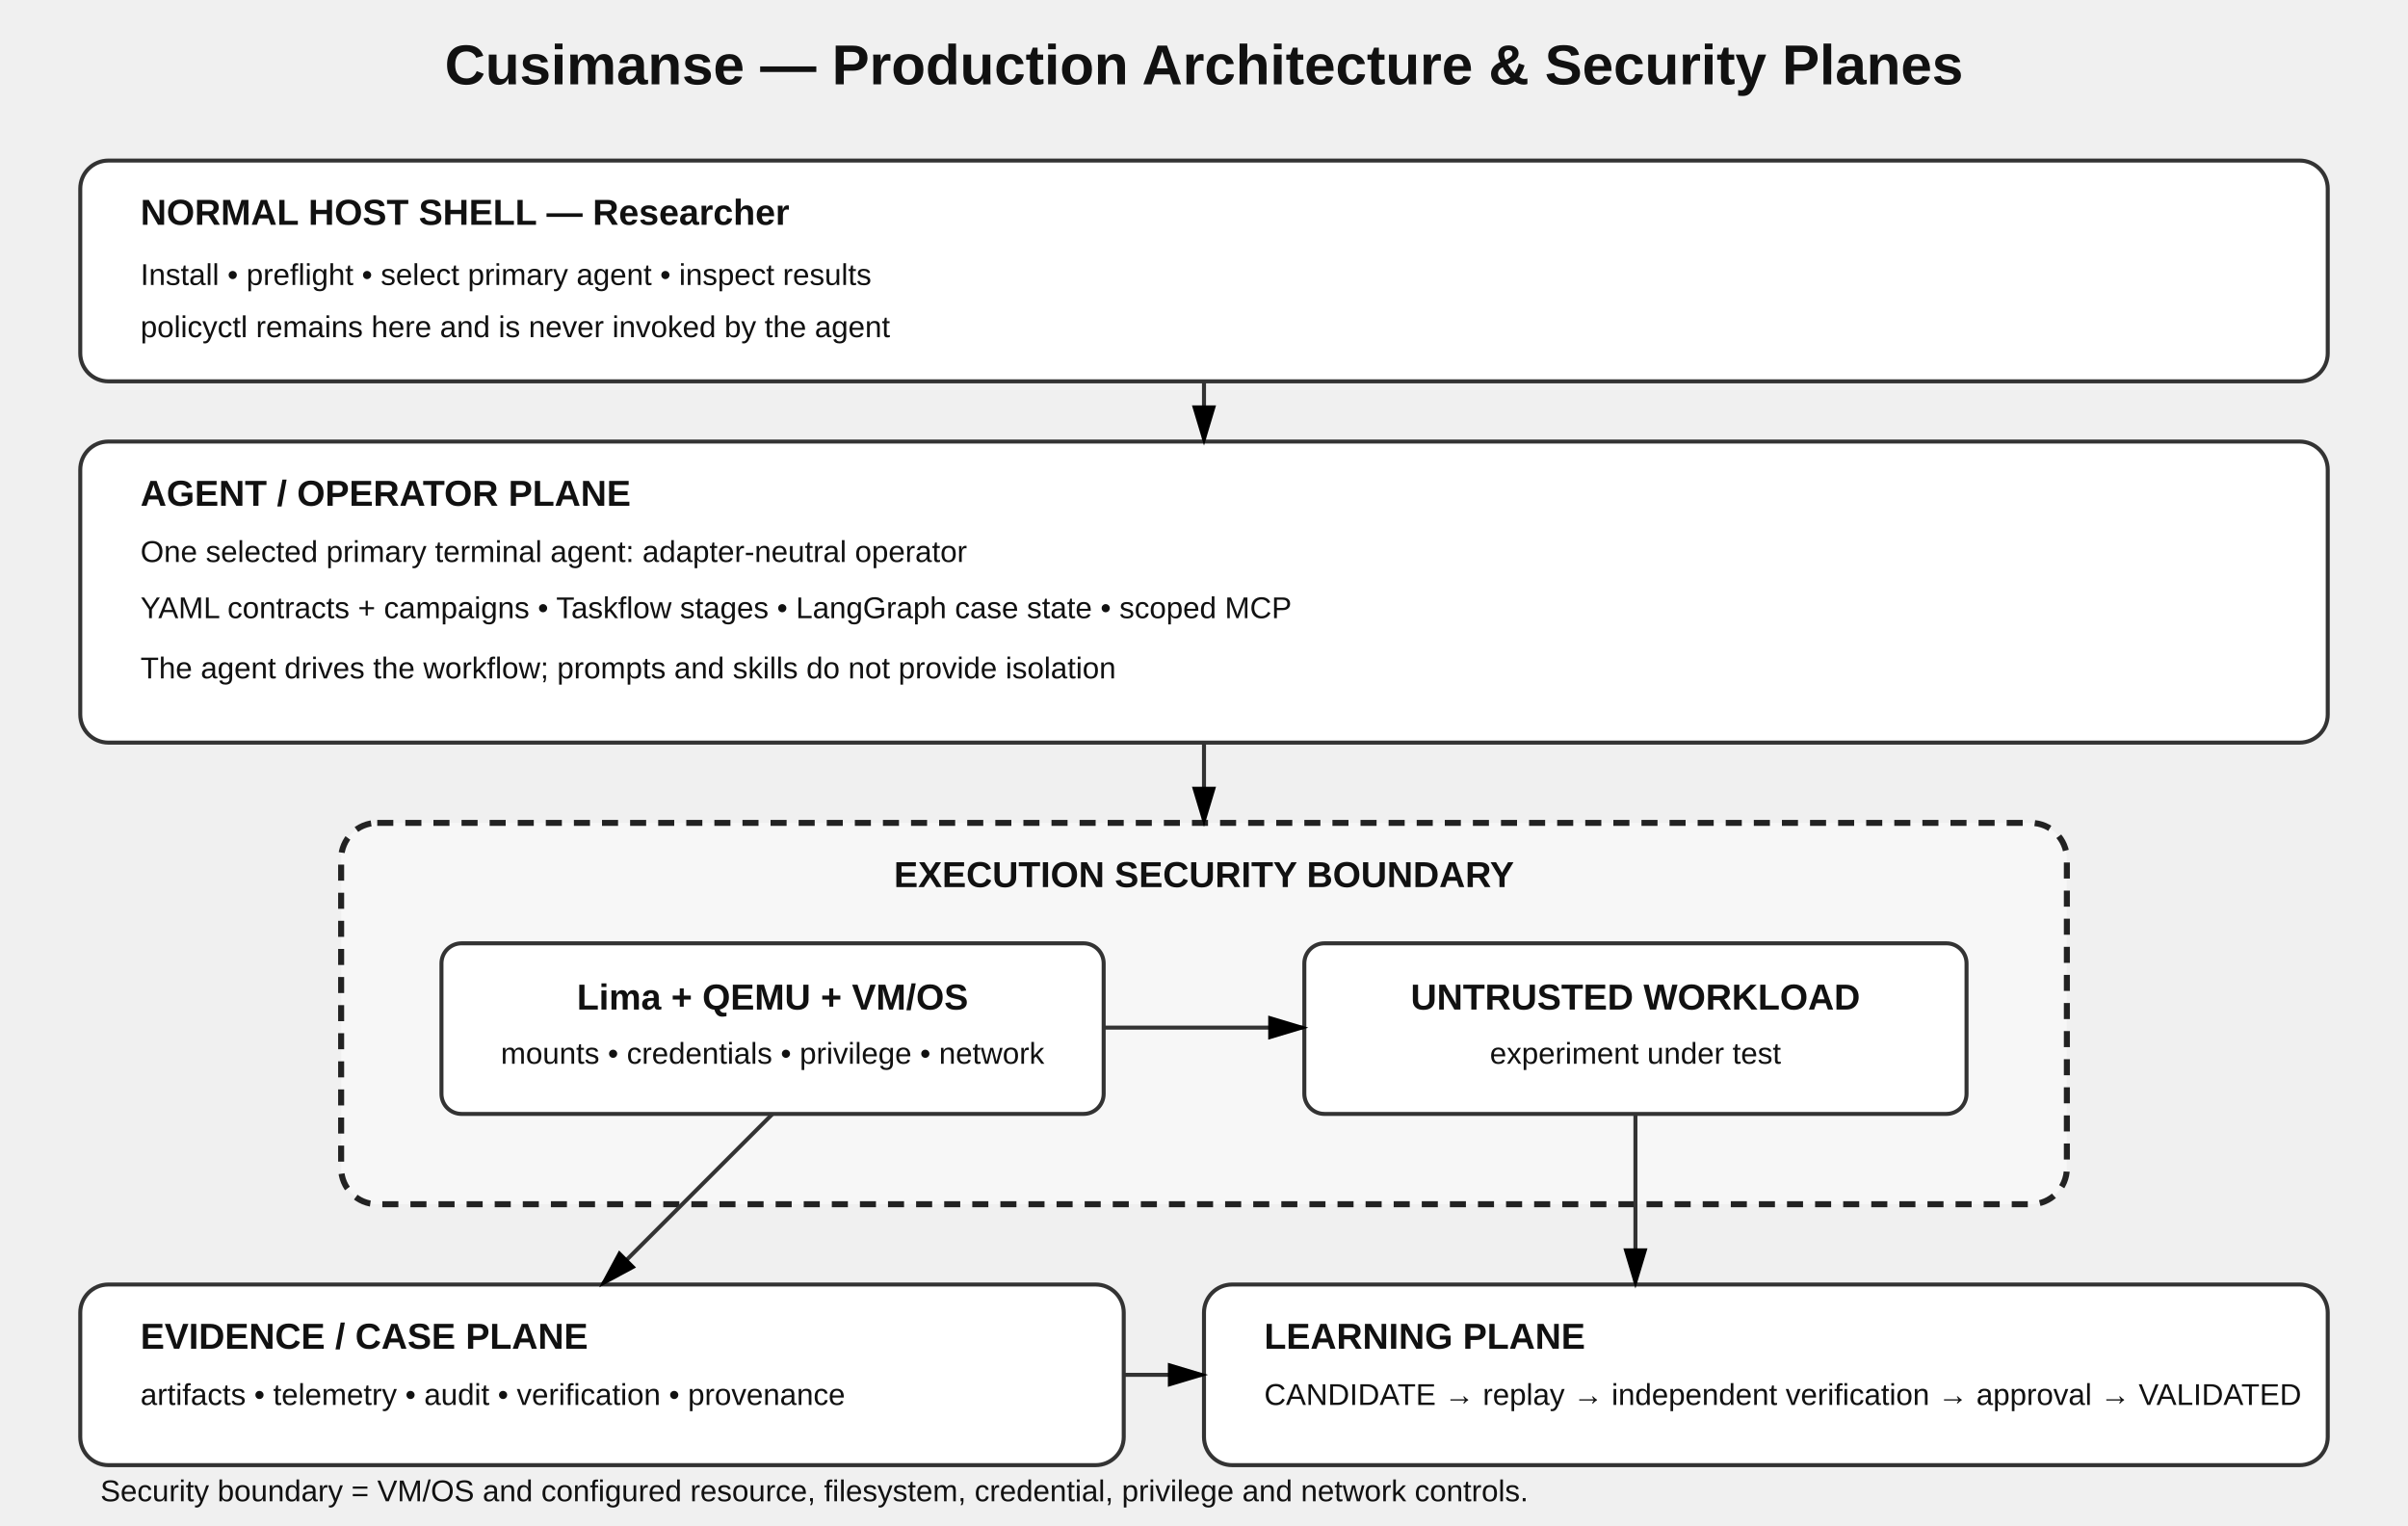
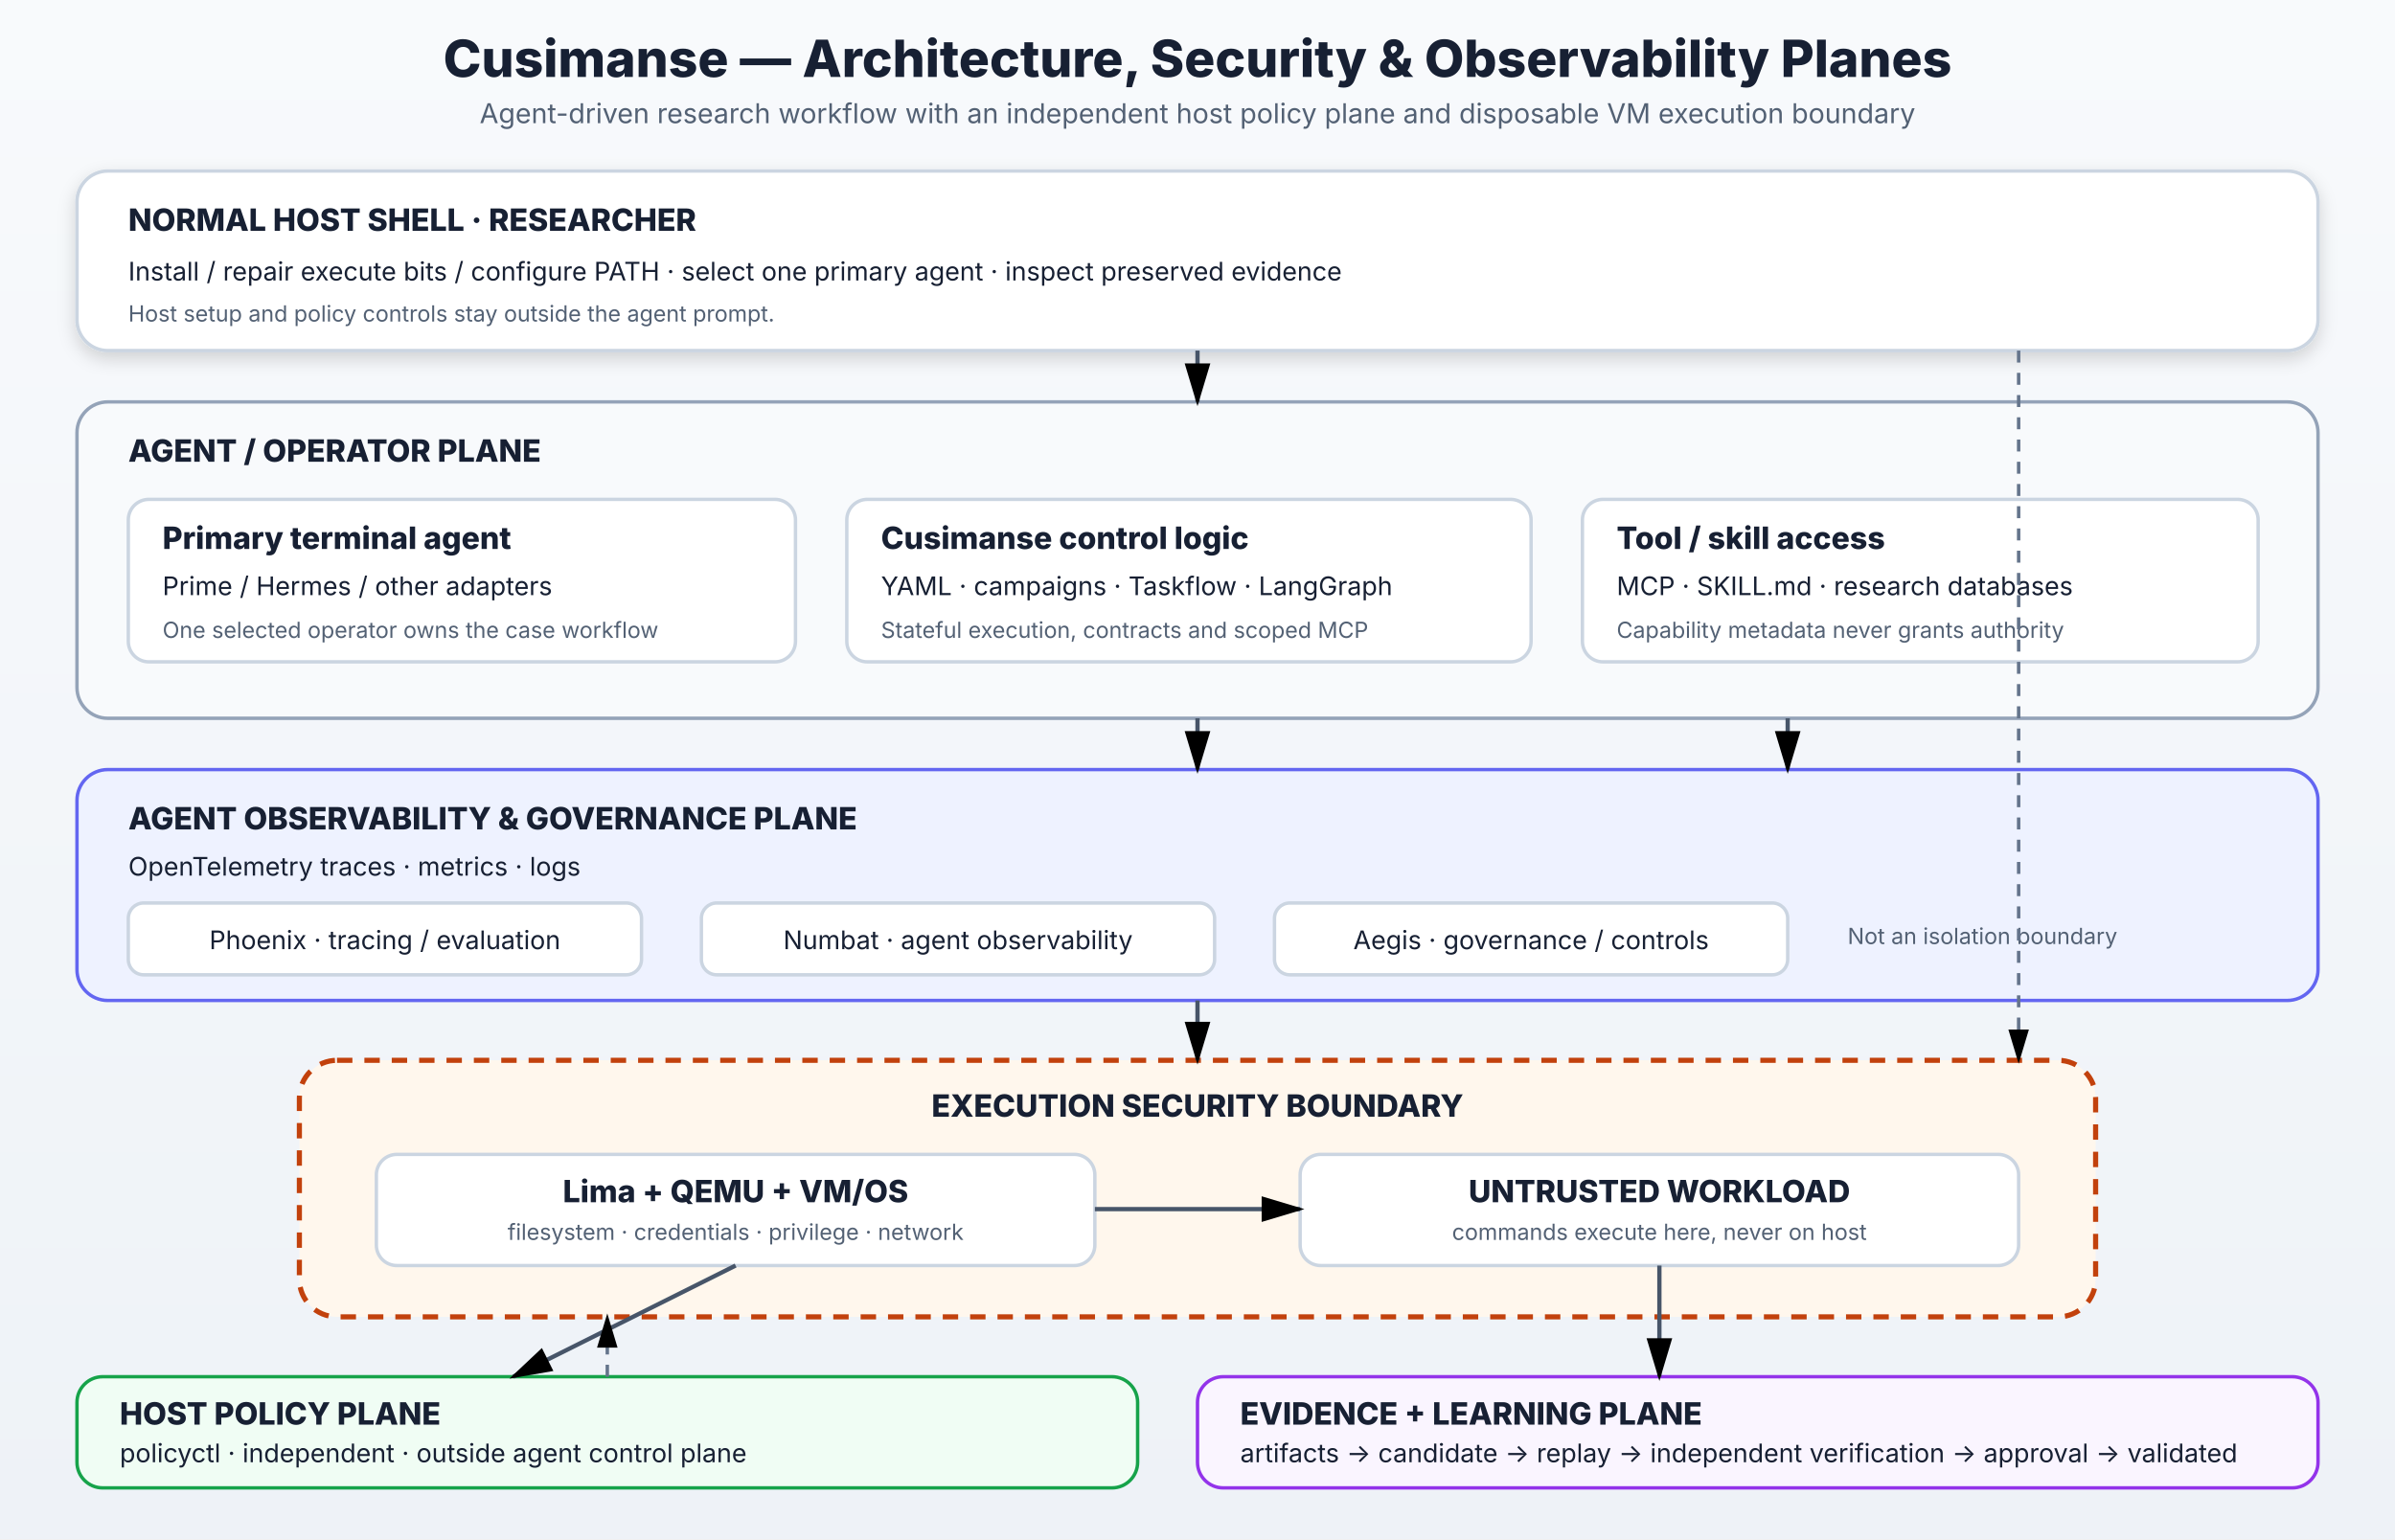
- <svg xmlns="http://www.w3.org/2000/svg" width="1200" height="760" viewBox="0 0 1200 760">
+ <svg xmlns="http://www.w3.org/2000/svg" width="1400" height="900" viewBox="0 0 1400 900">
  <defs>
-     <marker id="a" markerWidth="10" markerHeight="10" refX="9" refY="3" orient="auto">
+     <linearGradient id="bg" x2="0" y2="1">
+       <stop stop-color="#f8fafc" />
+       <stop offset="1" stop-color="#eef2f7" />
+     </linearGradient>
+     <filter id="shadow" x="-20%" y="-20%" width="140%" height="140%">
+       <feDropShadow dx="0" dy="4" stdDeviation="5" flood-opacity=".16" />
+     </filter>
+     <marker id="arrow" markerWidth="10" markerHeight="10" refX="9" refY="3" orient="auto">
      <path d="M0,0 L10,3 L0,6 Z" />
    </marker>
-     <style>text{font-family:Arial,sans-serif;fill:#111}.box{fill:#fff;stroke:#333;stroke-width:2}.boundary{fill:#f7f7f7;stroke:#222;stroke-width:3;stroke-dasharray:8 6}.arrow{stroke:#333;stroke-width:2;fill:none;marker-end:url(#a)}.title{font-size:28px;font-weight:700}.head{font-size:18px;font-weight:700}.small{font-size:15px}</style>
+     <style>text{font-family:Inter,Arial,sans-serif;fill:#172033}.title{font-size:30px;font-weight:800}.subtitle{font-size:16px;fill:#536174}.h{font-size:18px;font-weight:800}.b{font-size:15px}.s{font-size:13px;fill:#536174}.card{fill:#fff;stroke:#cbd5e1;stroke-width:2}.plane{fill:#f8fafc;stroke:#94a3b8;stroke-width:2}.boundary{fill:#fff7ed;stroke:#c2410c;stroke-width:3;stroke-dasharray:9 7}.obs{fill:#eef2ff;stroke:#6366f1;stroke-width:2}.policy{fill:#f0fdf4;stroke:#16a34a;stroke-width:2}.learn{fill:#faf5ff;stroke:#9333ea;stroke-width:2}.arrow{stroke:#475569;stroke-width:2.5;fill:none;marker-end:url(#arrow)}.dash{stroke:#64748b;stroke-width:2;stroke-dasharray:7 6;fill:none;marker-end:url(#arrow)}</style>
  </defs>
-   <text x="600" y="42" text-anchor="middle" class="title">Cusimanse — Production Architecture &amp; Security Planes</text>
-   <rect x="40" y="80" width="1120" height="110" rx="14" class="box" />
-   <text x="70" y="112" class="head">NORMAL HOST SHELL — Researcher</text>
-   <text x="70" y="142" class="small">Install • preflight • select primary agent • inspect results</text>
-   <text x="70" y="168" class="small">policyctl remains here and is never invoked by the agent</text>
-   <rect x="40" y="220" width="1120" height="150" rx="14" class="box" />
-   <text x="70" y="252" class="head">AGENT / OPERATOR PLANE</text>
-   <text x="70" y="280" class="small">One selected primary terminal agent: adapter-neutral operator</text>
-   <text x="70" y="308" class="small">YAML contracts + campaigns • Taskflow stages • LangGraph case state • scoped MCP</text>
-   <text x="70" y="338" class="small">The agent drives the workflow; prompts and skills do not provide isolation</text>
-   <rect x="170" y="410" width="860" height="190" rx="18" class="boundary" />
-   <text x="600" y="442" text-anchor="middle" class="head">EXECUTION SECURITY BOUNDARY</text>
-   <rect x="220" y="470" width="330" height="85" rx="10" class="box" />
-   <text x="385" y="503" text-anchor="middle" class="head">Lima + QEMU + VM/OS</text>
-   <text x="385" y="530" text-anchor="middle" class="small">mounts • credentials • privilege • network</text>
-   <rect x="650" y="470" width="330" height="85" rx="10" class="box" />
-   <text x="815" y="503" text-anchor="middle" class="head">UNTRUSTED WORKLOAD</text>
-   <text x="815" y="530" text-anchor="middle" class="small">experiment under test</text>
-   <rect x="40" y="640" width="520" height="90" rx="14" class="box" />
-   <text x="70" y="672" class="head">EVIDENCE / CASE PLANE</text>
-   <text x="70" y="700" class="small">artifacts • telemetry • audit • verification • provenance</text>
-   <rect x="600" y="640" width="560" height="90" rx="14" class="box" />
-   <text x="630" y="672" class="head">LEARNING PLANE</text>
-   <text x="630" y="700" class="small">CANDIDATE → replay → independent verification → approval → VALIDATED</text>
-   <path d="M600 190 L600 220" class="arrow" />
-   <path d="M600 370 L600 410" class="arrow" />
-   <path d="M550 512 L650 512" class="arrow" />
-   <path d="M815 555 L815 640" class="arrow" />
-   <path d="M385 555 L300 640" class="arrow" />
-   <path d="M560 685 L600 685" class="arrow" />
-   <text x="50" y="748" class="small">Security boundary = VM/OS and configured resource, filesystem, credential, privilege and network controls.</text>
+   <rect width="1400" height="900" fill="url(#bg)" />
+   <text x="700" y="45" text-anchor="middle" class="title">Cusimanse — Architecture, Security &amp; Observability Planes</text>
+   <text x="700" y="72" text-anchor="middle" class="subtitle">Agent-driven research workflow with an independent host policy plane and disposable VM execution boundary</text>
+   <rect x="45" y="100" width="1310" height="105" rx="18" class="card" filter="url(#shadow)" />
+   <text x="75" y="135" class="h">NORMAL HOST SHELL · RESEARCHER</text>
+   <text x="75" y="164" class="b">Install / repair execute bits / configure PATH · select one primary agent · inspect preserved evidence</text>
+   <text x="75" y="188" class="s">Host setup and policy controls stay outside the agent prompt.</text>
+   <rect x="45" y="235" width="1310" height="185" rx="18" class="plane" />
+   <text x="75" y="270" class="h">AGENT / OPERATOR PLANE</text>
+   <rect x="75" y="292" width="390" height="95" rx="12" class="card" />
+   <text x="95" y="321" class="h">Primary terminal agent</text>
+   <text x="95" y="348" class="b">Prime / Hermes / other adapters</text>
+   <text x="95" y="373" class="s">One selected operator owns the case workflow</text>
+   <rect x="495" y="292" width="400" height="95" rx="12" class="card" />
+   <text x="515" y="321" class="h">Cusimanse control logic</text>
+   <text x="515" y="348" class="b">YAML · campaigns · Taskflow · LangGraph</text>
+   <text x="515" y="373" class="s">Stateful execution, contracts and scoped MCP</text>
+   <rect x="925" y="292" width="395" height="95" rx="12" class="card" />
+   <text x="945" y="321" class="h">Tool / skill access</text>
+   <text x="945" y="348" class="b">MCP · SKILL.md · research databases</text>
+   <text x="945" y="373" class="s">Capability metadata never grants authority</text>
+   <rect x="45" y="450" width="1310" height="135" rx="18" class="obs" />
+   <text x="75" y="485" class="h">AGENT OBSERVABILITY &amp; GOVERNANCE PLANE</text>
+   <text x="75" y="512" class="b">OpenTelemetry traces · metrics · logs</text>
+   <rect x="75" y="528" width="300" height="42" rx="9" class="card" />
+   <text x="225" y="555" text-anchor="middle" class="b">Phoenix · tracing / evaluation</text>
+   <rect x="410" y="528" width="300" height="42" rx="9" class="card" />
+   <text x="560" y="555" text-anchor="middle" class="b">Numbat · agent observability</text>
+   <rect x="745" y="528" width="300" height="42" rx="9" class="card" />
+   <text x="895" y="555" text-anchor="middle" class="b">Aegis · governance / controls</text>
+   <text x="1080" y="552" class="s">Not an isolation boundary</text>
+   <rect x="175" y="620" width="1050" height="150" rx="22" class="boundary" />
+   <text x="700" y="653" text-anchor="middle" class="h">EXECUTION SECURITY BOUNDARY</text>
+   <rect x="220" y="675" width="420" height="65" rx="12" class="card" />
+   <text x="430" y="703" text-anchor="middle" class="h">Lima + QEMU + VM/OS</text>
+   <text x="430" y="725" text-anchor="middle" class="s">filesystem · credentials · privilege · network</text>
+   <rect x="760" y="675" width="420" height="65" rx="12" class="card" />
+   <text x="970" y="703" text-anchor="middle" class="h">UNTRUSTED WORKLOAD</text>
+   <text x="970" y="725" text-anchor="middle" class="s">commands execute here, never on host</text>
+   <rect x="45" y="805" width="620" height="65" rx="15" class="policy" />
+   <text x="70" y="833" class="h">HOST POLICY PLANE</text>
+   <text x="70" y="855" class="b">policyctl · independent · outside agent control plane</text>
+   <rect x="700" y="805" width="655" height="65" rx="15" class="learn" />
+   <text x="725" y="833" class="h">EVIDENCE + LEARNING PLANE</text>
+   <text x="725" y="855" class="b">artifacts → candidate → replay → independent verification → approval → validated</text>
+   <path d="M700 205 L700 235" class="arrow" />
+   <path d="M700 420 L700 450" class="arrow" />
+   <path d="M700 585 L700 620" class="arrow" />
+   <path d="M640 707 L760 707" class="arrow" />
+   <path d="M970 740 L970 805" class="arrow" />
+   <path d="M430 740 L300 805" class="arrow" />
+   <path d="M1045 420 L1045 450" class="arrow" />
+   <path d="M1180 205 L1180 620" class="dash" />
+   <path d="M355 805 L355 770" class="dash" />
</svg>
